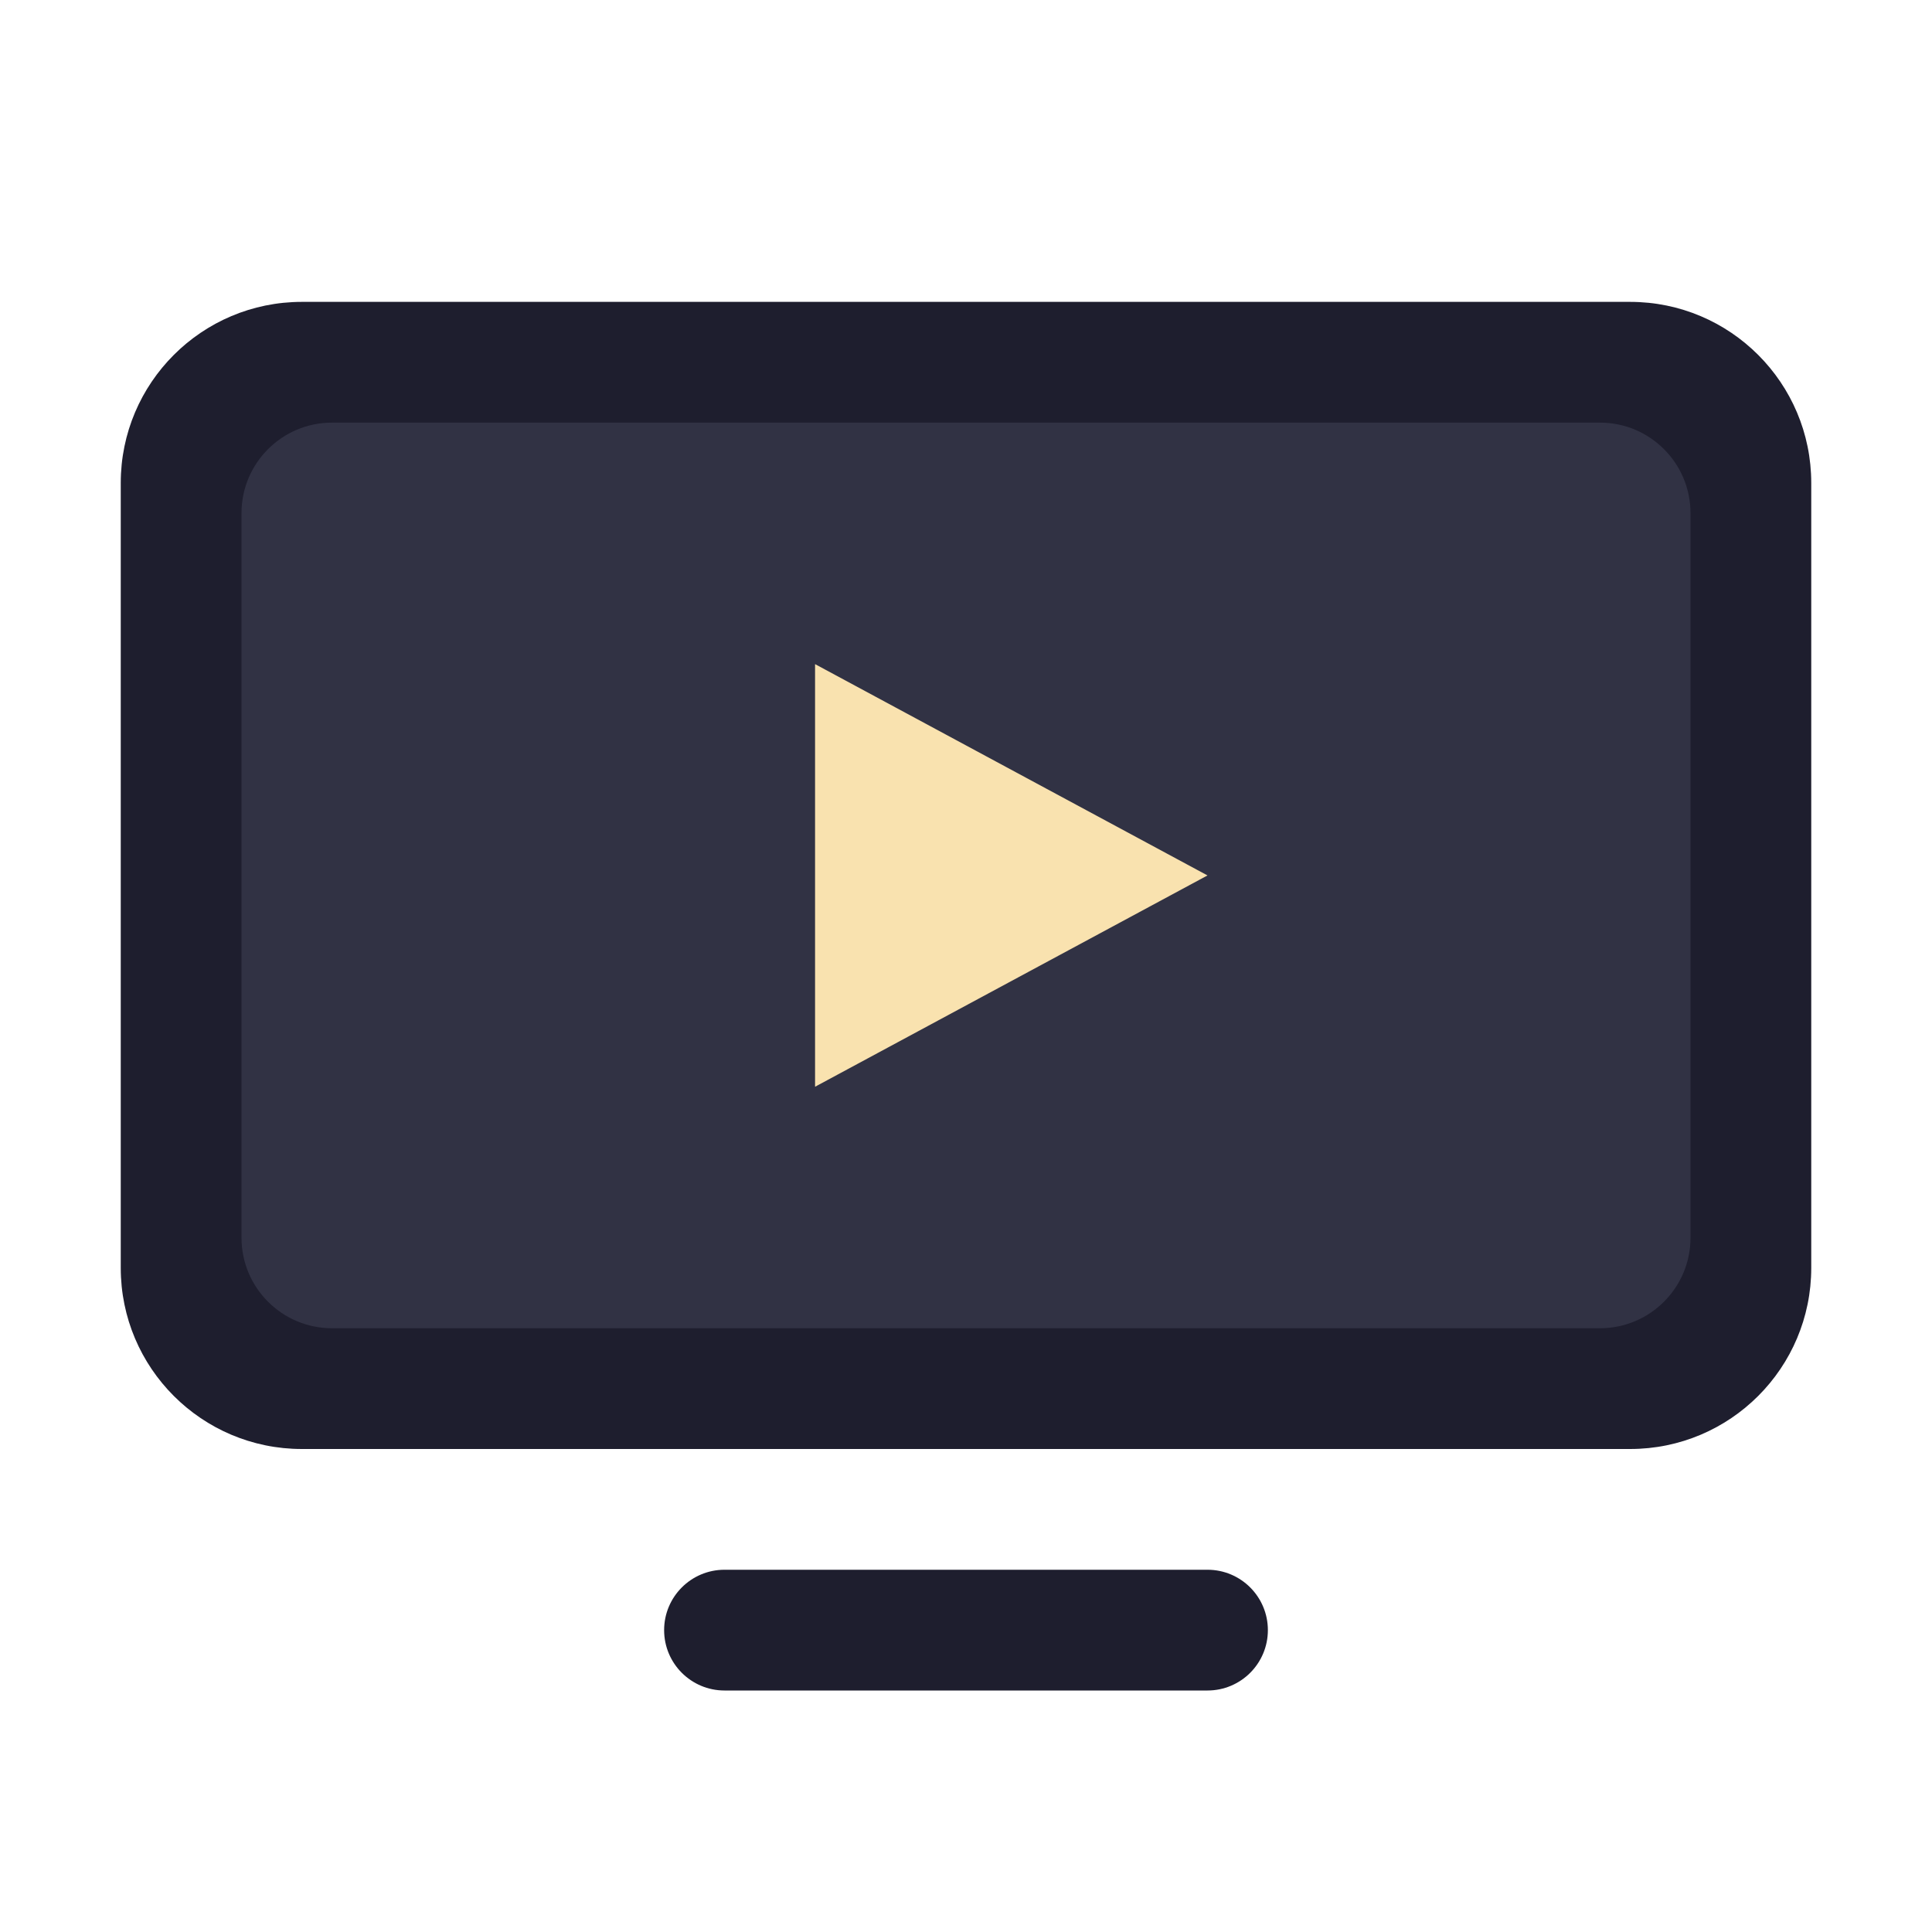
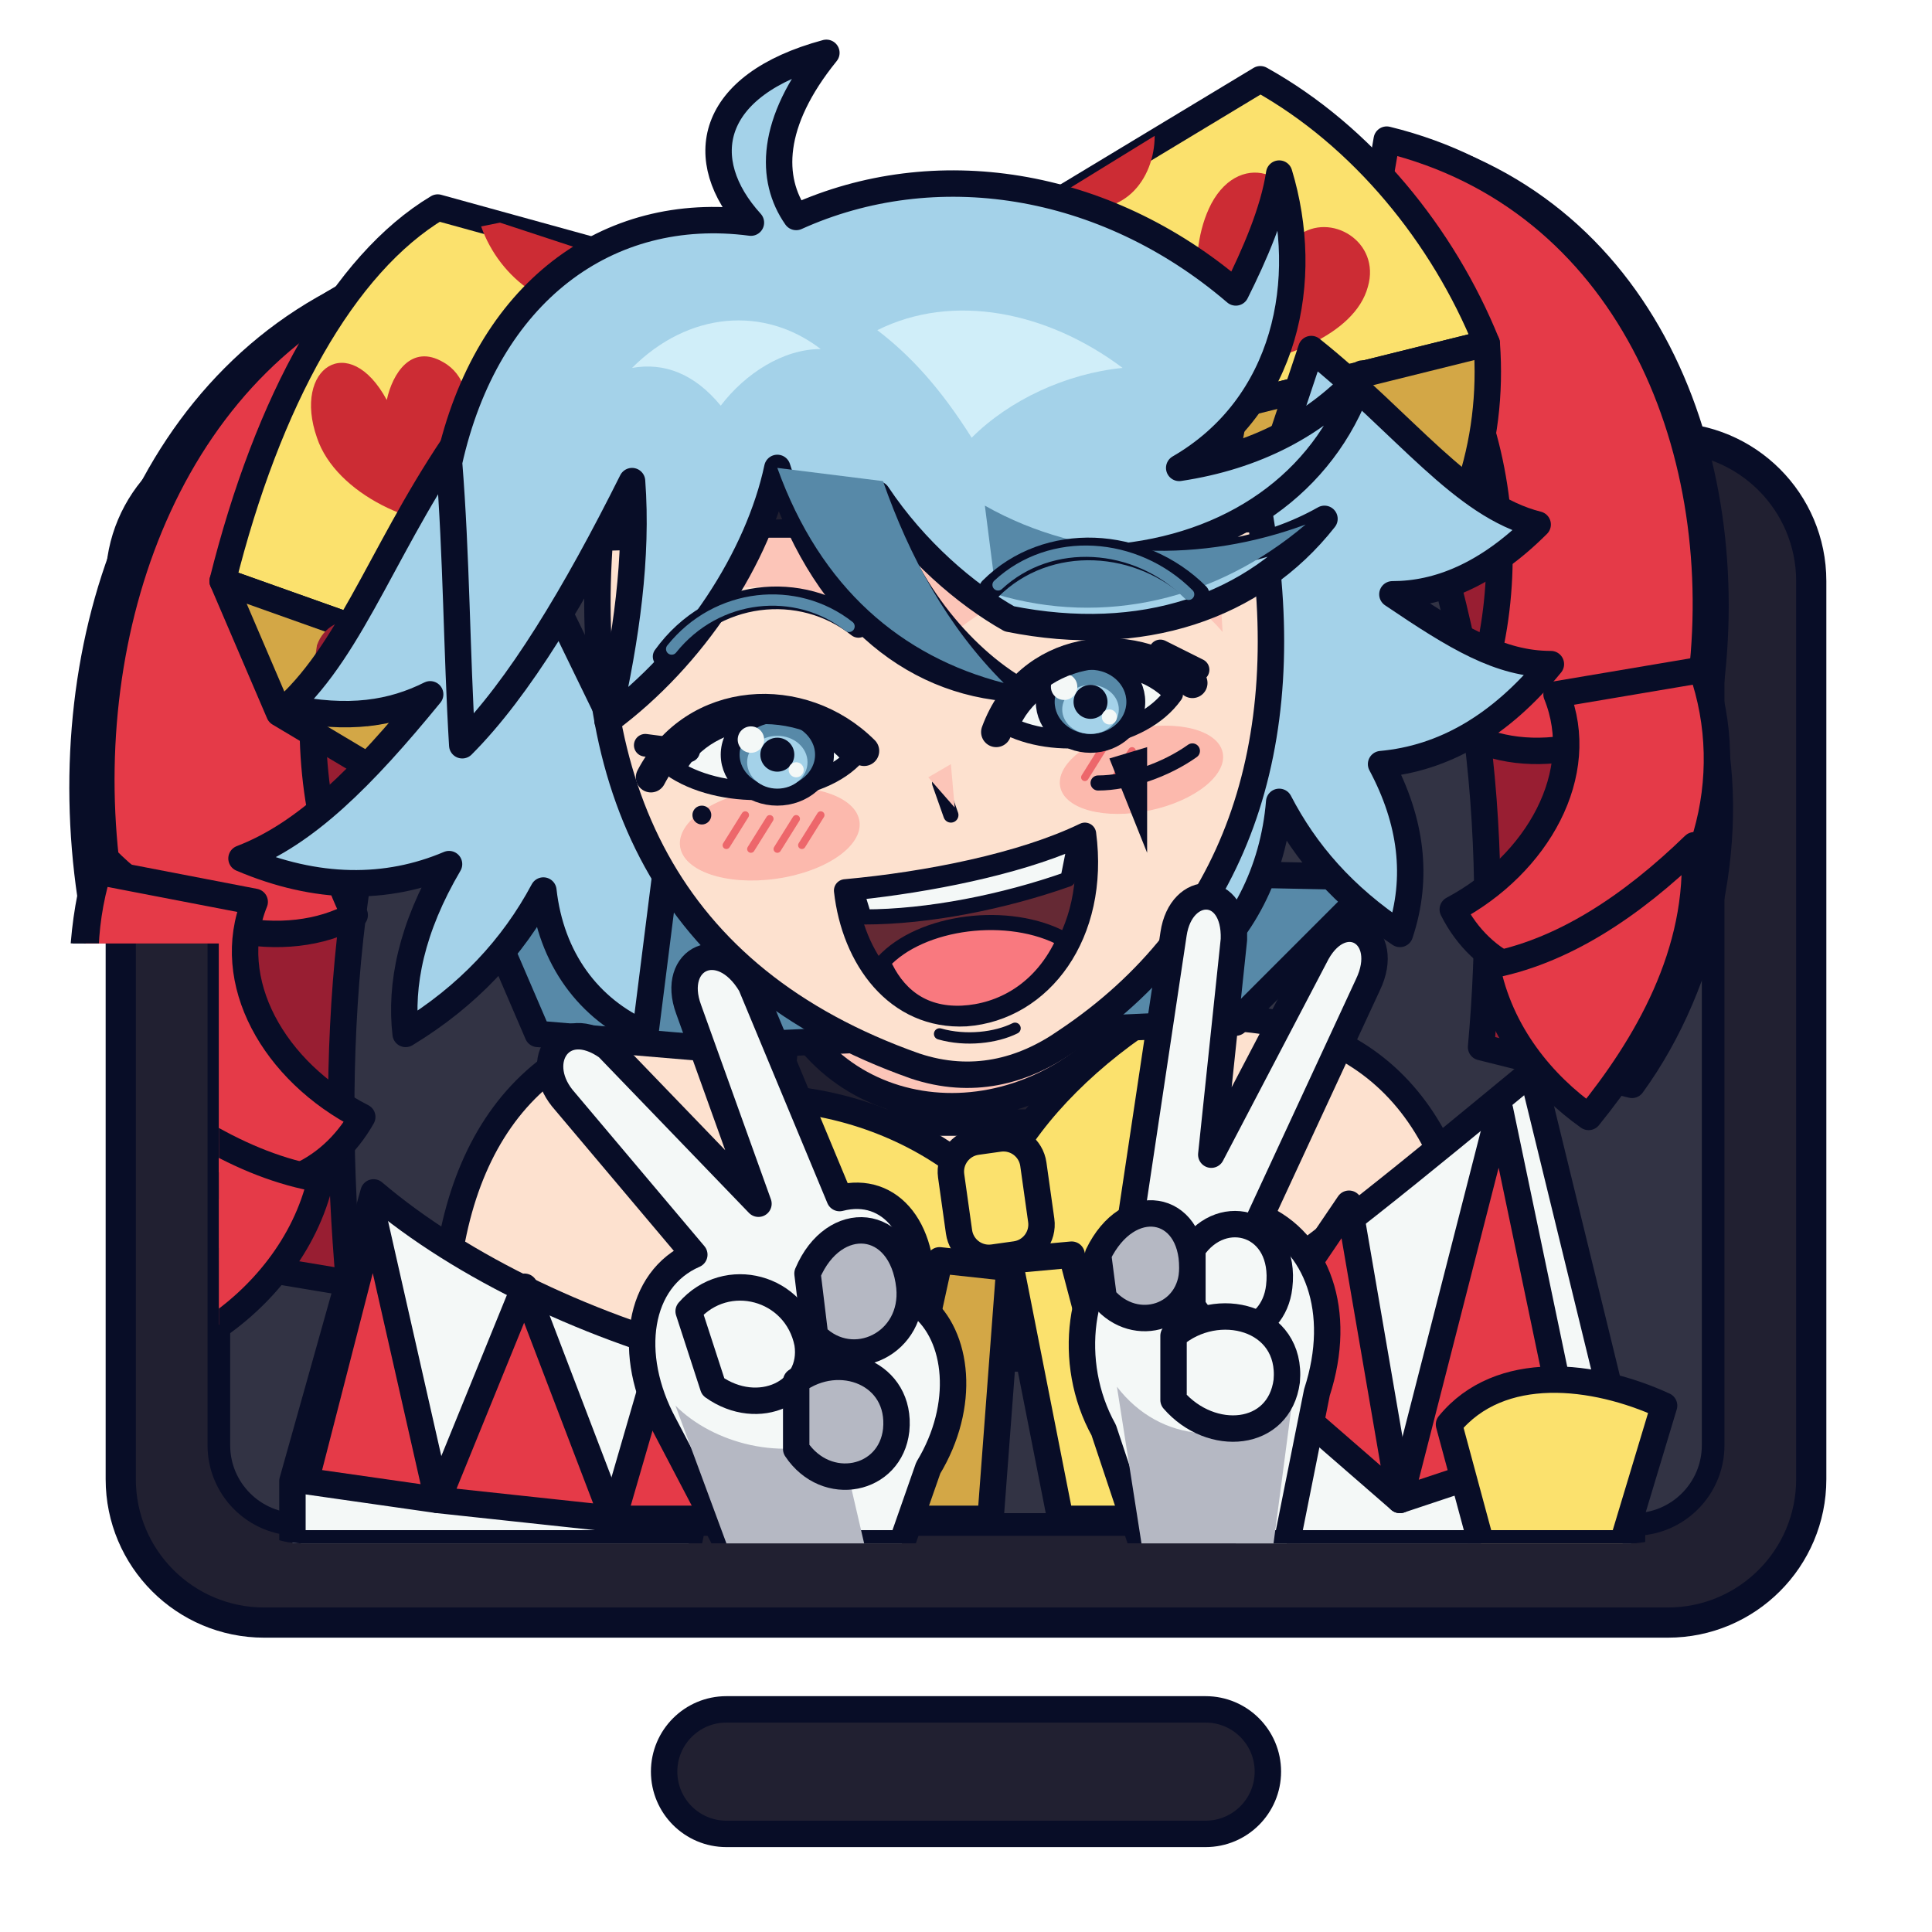
- <svg xmlns="http://www.w3.org/2000/svg" width="128" height="128" viewBox="0 0 128 128">
-   <rect x="8" y="20" width="112" height="76" rx="12" fill="#1e1e2e" />
-   <rect x="16" y="28" width="96" height="60" rx="6" fill="#313244" />
-   <polygon points="54,44 54,72 80,58" fill="#f9e2af" />
-   <rect x="44" y="104" width="40" height="8" rx="4" fill="#1e1e2e" />
+ <svg xmlns="http://www.w3.org/2000/svg" viewBox="0 0 1024 1024" width="100%" height="100%">
+   <defs>
+     <clipPath id="screenBottomClip">
+       <path d="M 0,0 H 1024 V 500 H 908 V 774 A 44,44 0 0 1 864,818 H 160 A 44,44 0 0 1 116,774 V 500 H 0 Z" />
+     </clipPath>
+   </defs>
+   <rect x="352" y="906" width="320" height="66" rx="33" fill="#212031" stroke="#080d27" stroke-width="14" />
+   <rect x="64" y="232" width="896" height="628" rx="76" fill="#212031" stroke="#080d27" stroke-width="16" />
+   <rect x="116" y="284" width="792" height="524" rx="42" fill="#323344" stroke="#080d27" stroke-width="12" />
+   <g clip-path="url(#screenBottomClip)">
+     <g stroke="#080d27" stroke-width="14" stroke-linejoin="round" stroke-linecap="round">
+       <path d="M 205,148 C 78,195 28,340 48,475 C 35,540 52,615 95,665 L 185,680 C 175,565 180,430 235,310 Z" fill="#981e32" />
+       <path d="M 215,142 C 92,188 42,328 56,455 C 95,495 152,505 188,485 C 148,405 162,285 230,210 Z" fill="#e53a48" />
+       <path d="M 52,462 C 34,522 52,588 102,625 C 142,638 175,622 192,592 C 145,568 118,520 135,478 Z" fill="#e53a48" />
+       <path d="M 50,558 C 48,615 80,668 112,705 C 138,688 162,660 170,625 C 128,618 88,592 50,558 Z" fill="#e53a48" />
+     </g>
+     <g stroke="#080d27" stroke-width="14" stroke-linejoin="round" stroke-linecap="round">
+       <path d="M 745,78 C 875,112 925,248 905,375 C 922,440 905,520 865,575 L 785,555 C 795,445 785,310 725,205 Z" fill="#981e32" />
+       <path d="M 735,74 C 862,105 916,235 902,358 C 862,398 810,408 775,388 C 812,308 798,195 725,132 Z" fill="#e53a48" />
+       <path d="M 902,355 C 922,412 904,478 855,515 C 818,528 785,512 770,482 C 815,458 842,410 825,368 Z" fill="#e53a48" />
+       <path d="M 898,448 C 902,505 872,555 842,592 C 818,575 795,548 788,512 C 828,505 865,480 898,448 Z" fill="#e53a48" />
+     </g>
+     <g stroke="#080d27" stroke-width="14" stroke-linejoin="round">
+       <path d="M 118,308 C 142,212 182,140 232,110 L 348,142 L 222,345 Z" fill="#fbe16d" />
+       <path d="M 118,308 L 222,345 L 210,415 L 148,378 Z" fill="#d3a746" />
+       <path d="M 205,212 C 185,175 155,195 168,232 C 178,262 222,282 252,278 C 245,245 258,205 235,192 C 218,182 208,198 205,212 Z" fill="#cc2c34" stroke="none" />
+       <path d="M 255,120 C 265,148 292,168 325,165 L 338,142 L 265,118 Z" fill="#cc2c34" stroke="none" />
+       <path d="M 168,342 C 175,322 205,325 212,348 L 195,385 L 165,362 Z" fill="#981e32" stroke="none" />
+     </g>
+     <g stroke="#080d27" stroke-width="14" stroke-linejoin="round">
+       <path d="M 552,112 L 668,42 C 722,72 765,125 788,182 L 655,215 Z" fill="#fbe16d" />
+       <path d="M 655,215 L 788,182 C 792,235 775,288 738,325 L 642,285 Z" fill="#d3a746" />
+       <path d="M 688,125 C 692,92 658,78 642,108 C 628,135 635,175 648,195 C 678,192 718,178 725,152 C 732,128 705,112 688,125 Z" fill="#cc2c34" stroke="none" />
+       <path d="M 565,108 C 595,118 612,95 612,72 L 560,104 Z" fill="#cc2c34" stroke="none" />
+       <path d="M 702,248 C 718,218 748,225 745,255 C 742,278 718,298 692,295 Z" fill="#981e32" stroke="none" />
+     </g>
+     <g stroke="#080d27" stroke-width="14" stroke-linejoin="round" stroke-linecap="round">
+       <path d="M 235,720 C 232,615 275,548 365,540 L 660,540 C 745,548 785,615 782,720 Z" fill="#fde1cf" />
+       <path d="M 412,515 C 435,585 575,585 605,515 L 625,585 L 395,585 Z" fill="#fcc5b8" stroke="none" />
+       <path d="M 418,535 C 455,605 558,605 608,525 L 615,595 L 412,595 Z" fill="#212031" />
+       <path d="M 155,785 L 198,632 C 245,672 315,705 385,722 L 365,818 L 155,818 Z" fill="#f4f8f7" />
+       <polygon points="162,785 198,645 232,795" fill="#e53a48" />
+       <polygon points="232,795 278,682 325,805" fill="#e53a48" />
+       <polygon points="325,805 352,712 385,805" fill="#e53a48" />
+       <path d="M 865,785 L 812,568 C 755,615 695,665 635,705 L 655,818 L 865,818 Z" fill="#f4f8f7" />
+       <polygon points="658,722 715,638 742,795" fill="#e53a48" />
+       <polygon points="742,795 795,588 832,765" fill="#e53a48" />
+       <path d="M 768,755 C 795,722 845,728 882,745 L 860,818 L 785,818 Z" fill="#fbe16d" />
+       <path d="M 412,582 C 455,585 492,602 518,625 L 518,682 C 482,705 445,725 405,732 Z" fill="#fbe16d" />
+       <path d="M 615,535 C 578,558 548,588 532,618 L 542,675 C 575,688 605,702 632,708 Z" fill="#fbe16d" />
+       <path d="M 498,668 L 468,805 L 525,805 L 535,672 Z" fill="#d3a746" />
+       <path d="M 535,668 L 562,805 L 605,805 L 568,665 Z" fill="#fbe16d" />
+       <rect x="506" y="604" width="44" height="62" rx="16" transform="rotate(-8, 528, 635)" fill="#fbe16d" />
+     </g>
+     <g stroke="#080d27" stroke-width="14" stroke-linejoin="round" stroke-linecap="round">
+       <path d="M 245,455 L 285,548 L 368,555 L 655,542 L 732,465 Z" fill="#5789a8" />
+       <path d="M 248,225 C 205,285 188,342 152,375 C 185,382 208,378 228,368 C 192,412 162,442 128,455 C 168,472 205,472 238,458 C 218,492 212,522 215,548 C 248,528 272,502 288,472 C 292,508 312,535 342,548 L 355,445 Z" fill="#a4d2e9" />
+       <path d="M 695,185 C 745,225 775,268 815,278 C 788,305 762,315 738,315 C 772,338 795,352 822,352 C 795,385 765,402 732,405 C 748,435 752,465 742,495 C 712,475 692,452 678,425 C 675,462 658,495 632,515 L 625,395 Z" fill="#a4d2e9" />
+     </g>
+     <g stroke="#080d27" stroke-linejoin="round" stroke-linecap="round">
+       <path d="M 318,285 C 308,415 352,518 485,565 C 515,575 542,568 565,552 C 655,492 688,395 668,275 Z" fill="#fde1cf" stroke-width="14" />
+       <path d="M 335,345 C 355,305 425,295 495,345 C 545,295 615,295 648,335 L 645,285 L 335,285 Z" fill="#fcc5b8" stroke="none" />
+       <ellipse cx="408" cy="442" rx="48" ry="24" transform="rotate(-8, 408, 442)" fill="#fbb1a7" opacity="0.85" stroke="none" />
+       <ellipse cx="605" cy="408" rx="44" ry="22" transform="rotate(-12, 605, 408)" fill="#fbb1a7" opacity="0.85" stroke="none" />
+       <g stroke="#e53a48" stroke-width="4" opacity="0.65">
+         <line x1="385" y1="448" x2="395" y2="432" />
+         <line x1="398" y1="450" x2="408" y2="434" />
+         <line x1="412" y1="450" x2="422" y2="434" />
+         <line x1="425" y1="448" x2="435" y2="432" />
+         <line x1="575" y1="412" x2="585" y2="396" />
+         <line x1="590" y1="414" x2="600" y2="398" />
+       </g>
+       <g>
+         <path d="M 358,408 C 375,375 428,372 452,402 C 432,422 385,425 358,408 Z" fill="#f4f8f7" stroke-width="10" />
+         <ellipse cx="412" cy="400" rx="25" ry="22" fill="#5789a8" stroke-width="10" />
+         <ellipse cx="412" cy="404" rx="16" ry="14" fill="#a4d2e9" stroke="none" />
+         <circle cx="412" cy="400" r="9" fill="#080d27" stroke="none" />
+         <circle cx="398" cy="392" r="7" fill="#f4f8f7" stroke="none" />
+         <circle cx="422" cy="408" r="4" fill="#f4f8f7" stroke="none" />
+         <path d="M 345,412 C 368,368 425,365 458,398" fill="none" stroke="#080d27" stroke-width="16" />
+         <path d="M 342,395 L 365,398" fill="none" stroke="#080d27" stroke-width="12" />
+         <circle cx="372" cy="432" r="5" fill="#080d27" stroke="none" />
+       </g>
+       <g>
+         <path d="M 535,385 C 548,352 598,342 622,368 C 605,392 562,398 535,385 Z" fill="#f4f8f7" stroke-width="10" />
+         <ellipse cx="578" cy="372" rx="24" ry="22" fill="#5789a8" stroke-width="10" />
+         <ellipse cx="578" cy="376" rx="15" ry="13" fill="#a4d2e9" stroke="none" />
+         <circle cx="578" cy="372" r="9" fill="#080d27" stroke="none" />
+         <circle cx="564" cy="364" r="7" fill="#f4f8f7" stroke="none" />
+         <circle cx="588" cy="380" r="4" fill="#f4f8f7" stroke="none" />
+         <path d="M 528,388 C 545,342 598,335 632,362" fill="none" stroke="#080d27" stroke-width="16" />
+         <path d="M 615,345 L 635,355" fill="none" stroke="#080d27" stroke-width="12" />
+         <polygon points="588,402 608,396 608,452" fill="#080d27" stroke="none" />
+         <path d="M 582,415 C 598,415 618,408 632,398" fill="none" stroke="#080d27" stroke-width="8" />
+       </g>
+       <path d="M 498,415 L 504,432" fill="none" stroke="#080d27" stroke-width="8" />
+       <polygon points="492,412 504,405 506,428" fill="#fcc5b8" stroke="none" />
+       <g>
+         <path d="M 448,472 C 492,468 542,458 575,442 C 582,495 552,535 512,538 C 475,540 452,508 448,472 Z" fill="#652934" stroke="#080d27" stroke-width="12" />
+         <path d="M 454,473 C 492,469 538,460 570,446 L 566,466 C 532,478 492,486 458,486 Z" fill="#f4f8f7" stroke="#080d27" stroke-width="8" />
+         <path d="M 468,510 C 488,488 535,482 564,498 C 552,525 530,536 510,537 C 488,538 475,526 468,510 Z" fill="#f9797f" stroke="#080d27" stroke-width="8" />
+         <path d="M 498,548 C 512,552 528,550 538,545" fill="none" stroke="#080d27" stroke-width="6" />
+       </g>
+     </g>
+     <g stroke="#080d27" stroke-width="14" stroke-linejoin="round" stroke-linecap="round">
+       <path d="M 238,245                C 258,155 322,108 398,118                C 368,85 375,45 438,28                C 408,65 408,95 422,115                C 495,82 585,95 655,155                C 665,135 675,112 678,92                C 695,148 682,215 625,248                C 665,242 698,225 722,198                C 705,252 658,288 595,295                C 635,298 672,292 702,275                C 665,322 605,342 535,328                C 512,315 485,292 465,262                C 475,305 505,345 538,365                C 482,362 435,322 412,248                C 402,295 368,348 322,382                C 332,338 338,295 335,255                C 305,315 275,365 245,395                C 242,345 242,295 238,245 Z" fill="#a4d2e9" />
+       <path d="M 335,195 C 365,165 405,162 435,185 C 415,185 395,198 382,215 C 368,198 352,192 335,195 Z" fill="#d0eef9" stroke="none" />
+       <path d="M 465,175 C 505,155 555,165 595,195 C 565,198 535,212 515,232 C 498,205 482,188 465,175 Z" fill="#d0eef9" stroke="none" />
+       <path d="M 412,248 C 435,312 478,348 532,362 C 502,332 482,295 468,255 Z" fill="#5789a8" stroke="none" />
+       <path d="M 522,268 C 575,298 638,298 692,278 C 645,318 585,332 528,315 Z" fill="#5789a8" stroke="none" />
+       <path d="M 352,348 C 378,312 425,308 455,332" fill="none" stroke="#080d27" stroke-width="12" />
+       <path d="M 356,344 C 380,314 422,310 450,332" fill="none" stroke="#5789a8" stroke-width="6" />
+       <path d="M 525,312 C 555,282 605,285 635,315" fill="none" stroke="#080d27" stroke-width="12" />
+       <path d="M 529,310 C 557,284 602,287 630,315" fill="none" stroke="#5789a8" stroke-width="6" />
+     </g>
+     <g stroke="#080d27" stroke-width="14" stroke-linejoin="round" stroke-linecap="round">
+       <path d="M 385,818                L 352,755                C 332,718 338,678 368,665                L 298,582                C 282,562 298,538 322,555                L 402,638                L 365,535                C 355,508 382,495 398,522                L 445,635                C 472,628 492,652 488,692                C 508,708 512,745 492,778                L 478,818 Z" fill="#f4f8f7" />
+       <path d="M 358,745 C 378,765 415,775 445,762 L 458,818 L 385,818 Z" fill="#b5b8c3" stroke="none" />
+       <path d="M 365,695 C 385,672 422,682 428,712 C 432,738 402,752 378,735 Z" fill="#f4f8f7" />
+       <path d="M 428,675 C 442,642 478,645 482,682 C 485,712 452,728 432,708 Z" fill="#b5b8c3" />
+       <path d="M 422,732 C 445,715 478,728 475,758 C 472,785 438,792 422,768 Z" fill="#b5b8c3" />
+     </g>
+     <g stroke="#080d27" stroke-width="14" stroke-linejoin="round" stroke-linecap="round">
+       <path d="M 605,818                L 585,758                C 565,722 572,675 598,655                L 622,495                C 626,468 655,468 654,498                L 642,612                L 698,505                C 712,480 738,495 725,522                L 668,645                C 698,658 712,695 698,738                L 682,818 Z" fill="#f4f8f7" />
+       <path d="M 592,735 C 615,765 655,768 685,742 L 675,818 L 605,818 Z" fill="#b5b8c3" stroke="none" />
+       <path d="M 582,665 C 598,632 632,638 632,672 C 632,698 602,708 585,688 Z" fill="#b5b8c3" />
+       <path d="M 632,662 C 648,638 682,648 678,682 C 675,708 645,715 632,692 Z" fill="#f4f8f7" />
+       <path d="M 622,708 C 645,688 685,698 682,732 C 678,762 642,765 622,742 Z" fill="#f4f8f7" />
+     </g>
+   </g>
</svg>
